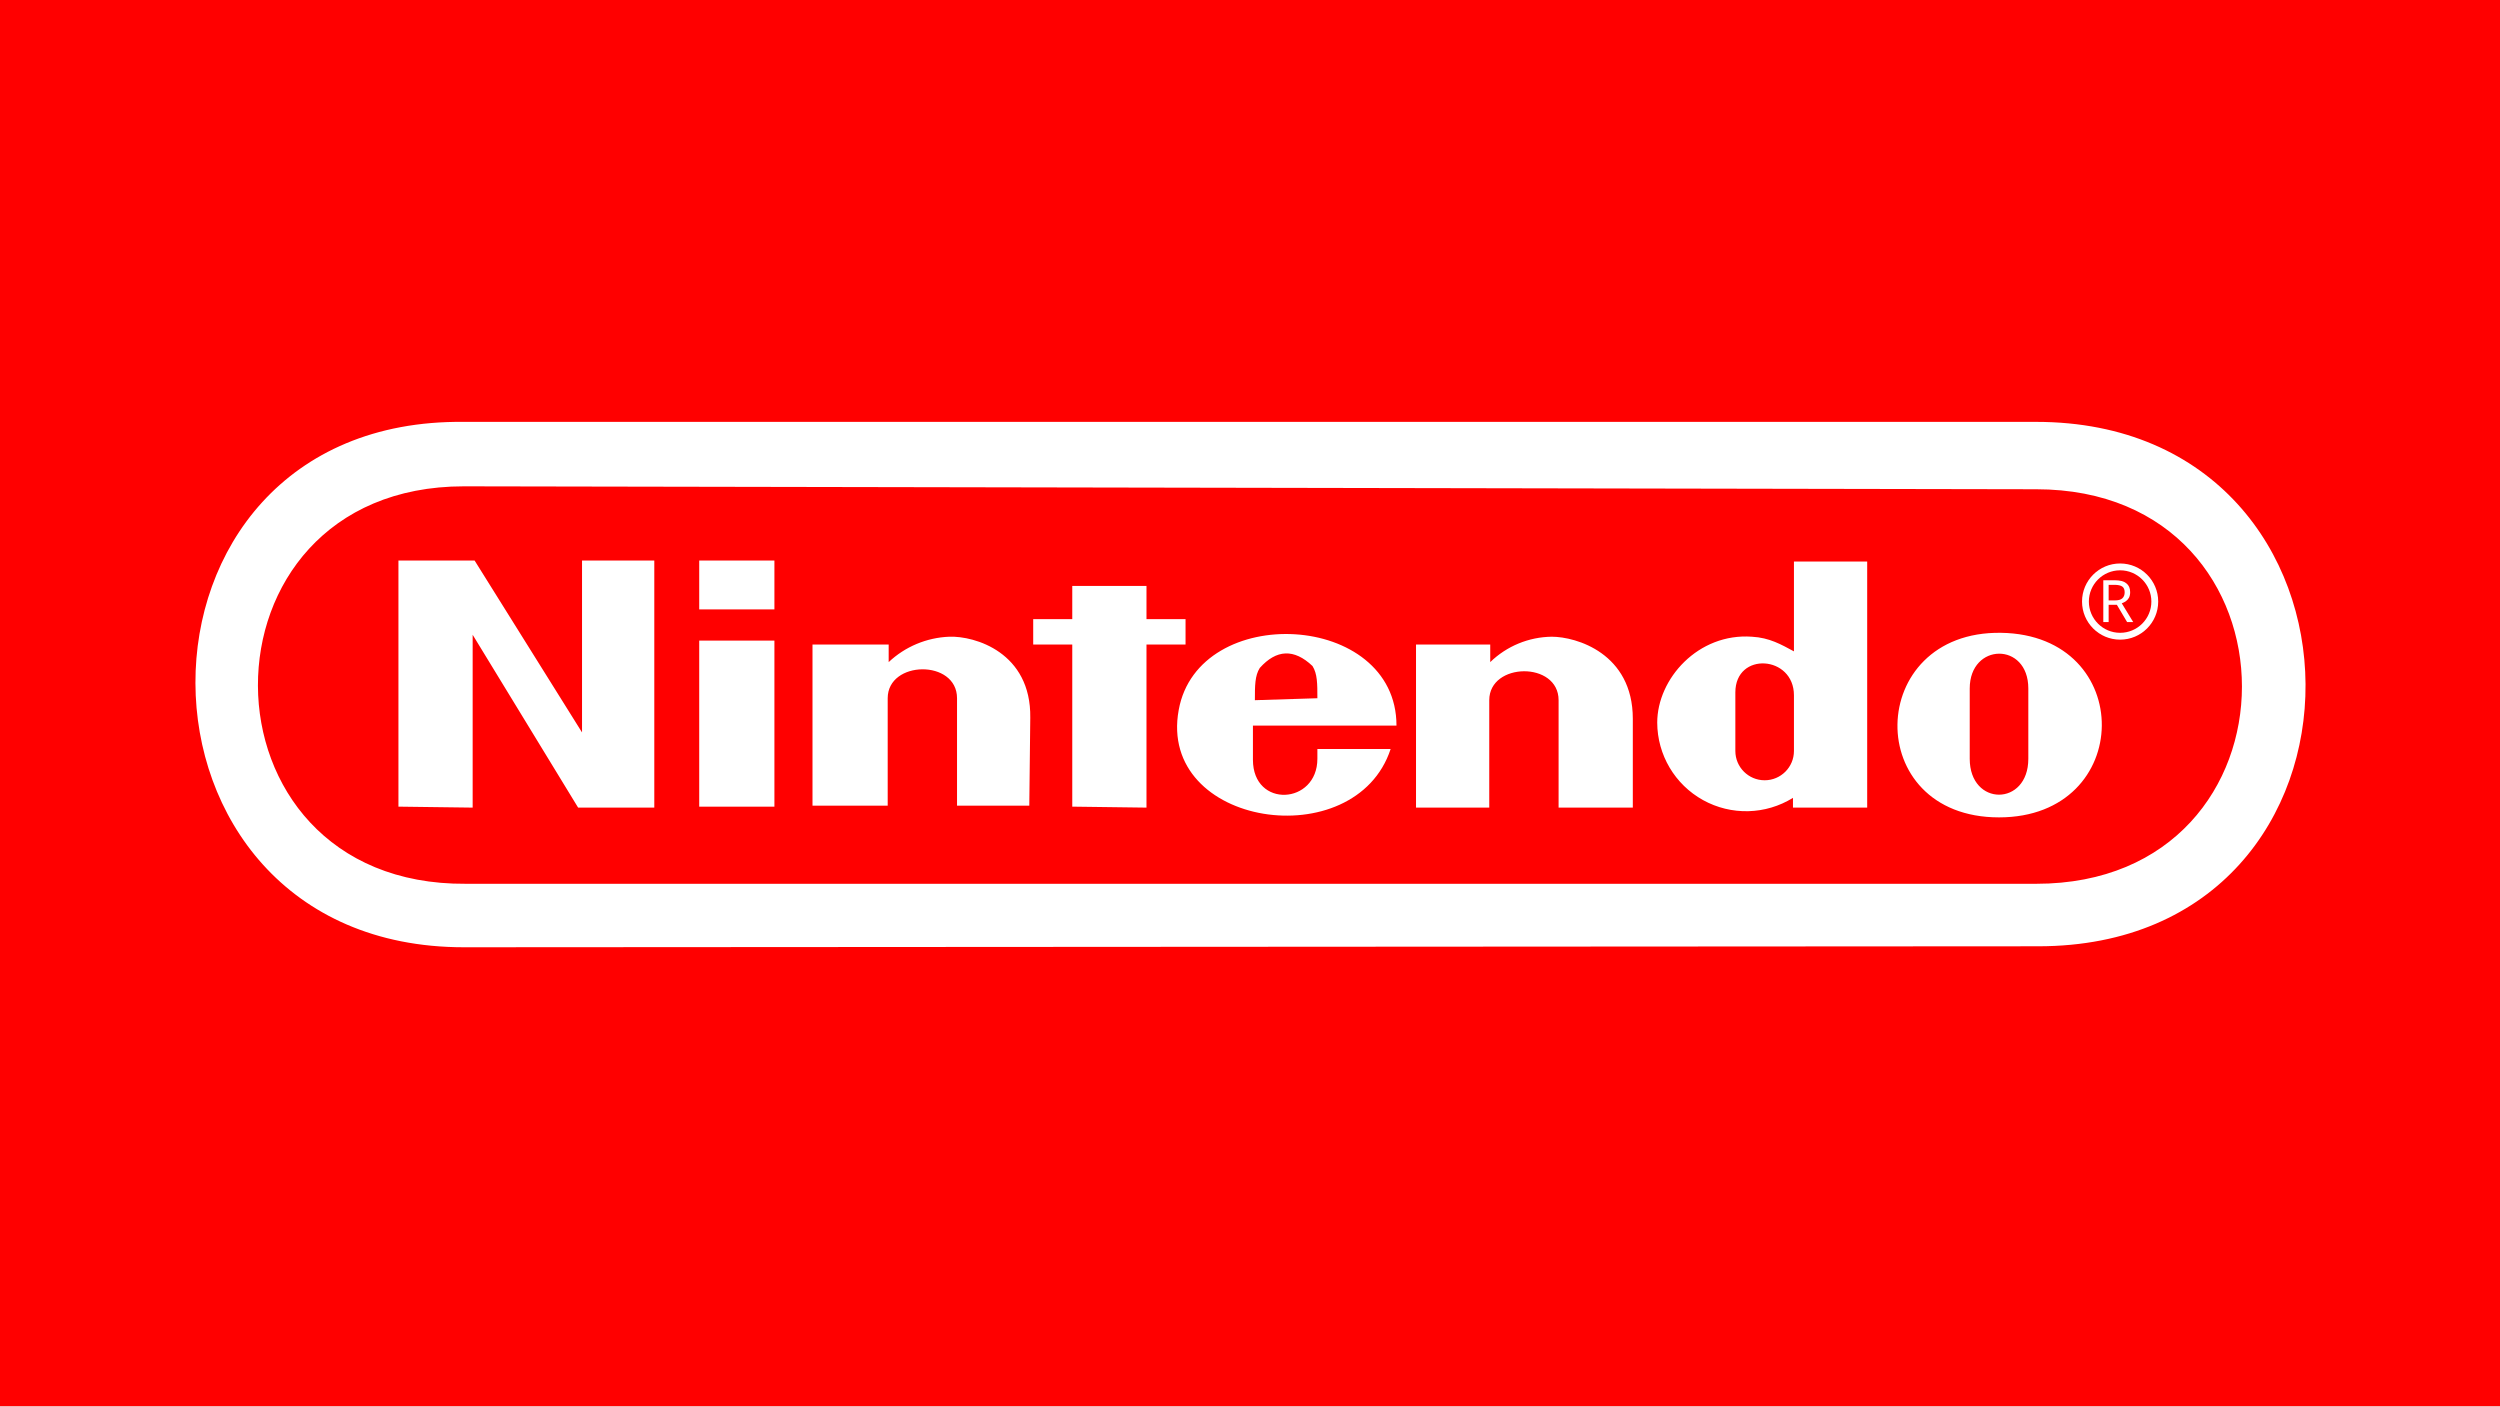
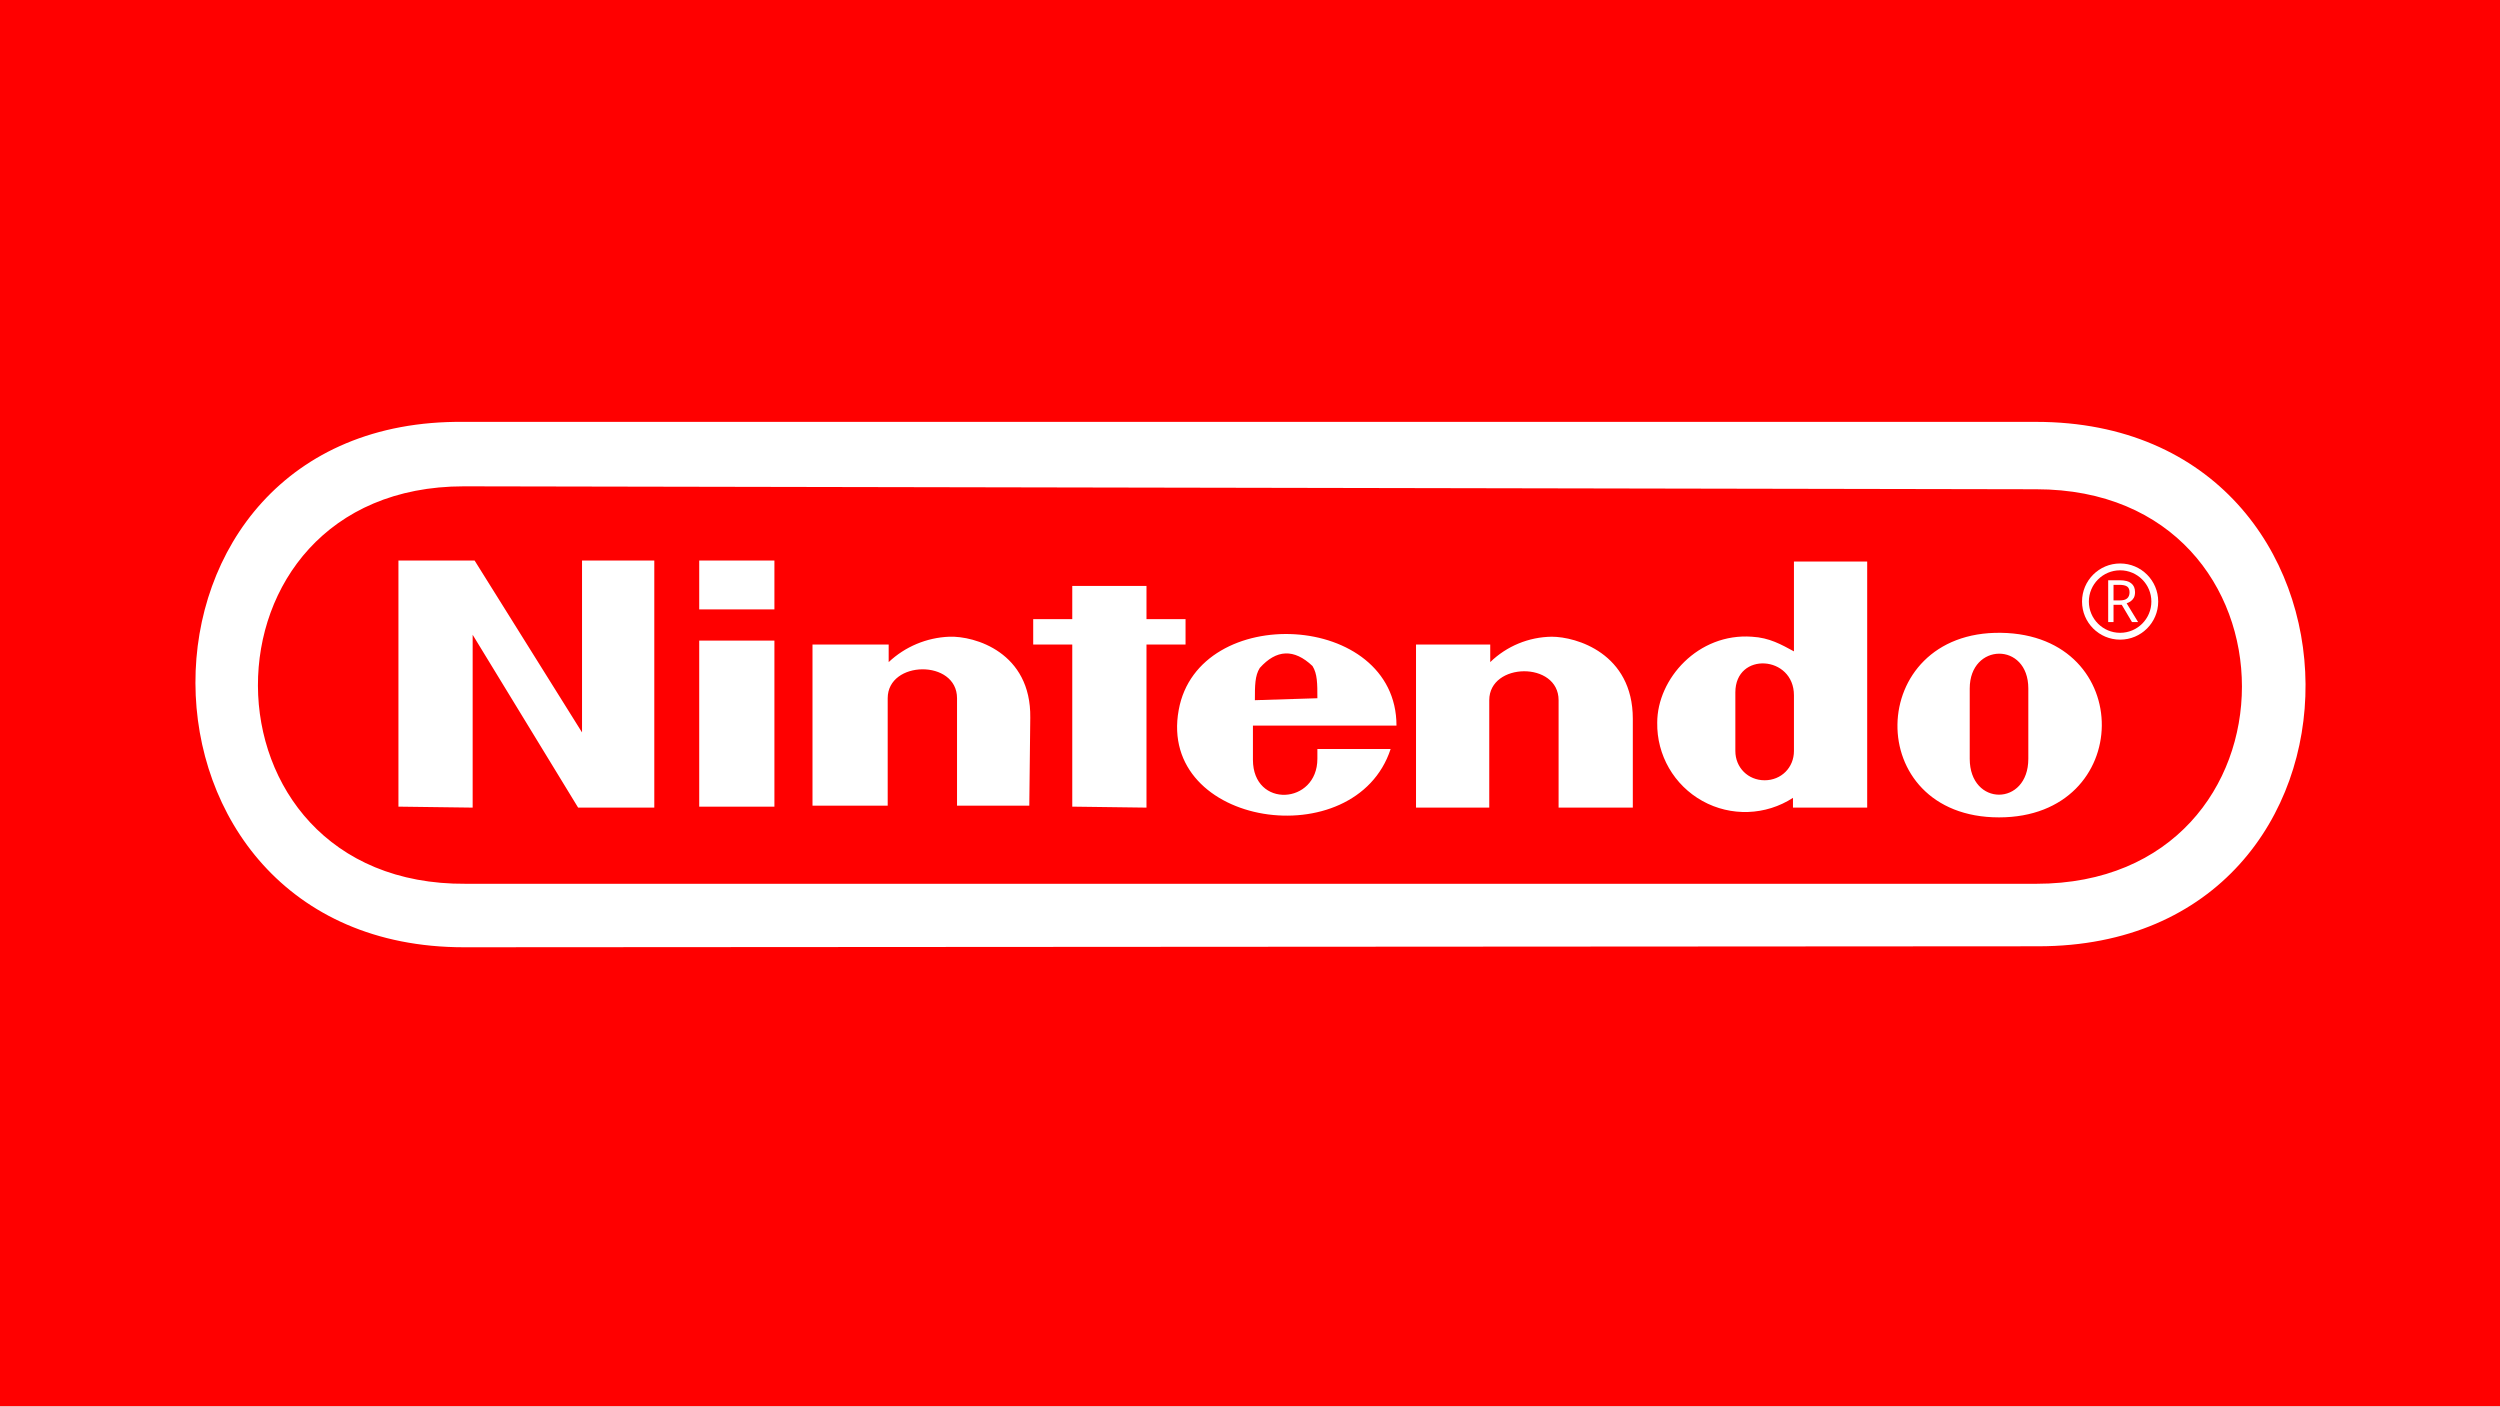
- <svg xmlns="http://www.w3.org/2000/svg" baseProfile="tiny" version="1.2" viewBox="0 0 256 144">
+ <svg xmlns="http://www.w3.org/2000/svg" viewBox="0 0 256 144">
  <path fill="red" d="M0 0h256v144H0V0z" />
-   <path fill="#FFF" d="M47.5 97c-36.5 0-36.8-54.2 0-53.8h161c36.5 0 37 53.7.2 53.7L47.5 97zm0-47.2c-28.2 0-28.1 40.9.2 40.7h160.8c28.1 0 28.1-40.4 0-40.4l-161-.3zm81 21.9c0-1.5 0-2.5.5-3.3 1.7-1.9 3.5-2 5.4-.2.5.8.5 1.8.5 3.3l-6.4.2zm6.4 5v1c0 4.7-6.6 5.1-6.6.1v-3.5H143c0-11.7-20.3-12.7-22.3-1.6-2.2 12 18.1 15 21.7 4h-7.5zm32.3 6h-7.6v-11c0-4-7.1-3.9-7.1 0v11H145V66h7.6v1.8a9.2 9.2 0 0 1 6.3-2.6c2.5 0 8.3 1.7 8.3 8.4v9.1zm-61.8-.2H98v-11c0-4-7.1-3.9-7.1 0v11h-7.7V66H91v1.8a9.6 9.6 0 0 1 6.2-2.6c2.6-.1 8.4 1.6 8.3 8.3l-.1 9zm78.3-25h7.5v25.2h-7.6v-1a9.1 9.1 0 0 1-13.9-7.7c0-4.5 4.2-9.2 9.7-8.8 1.8.1 3 .8 4.3 1.5v-9.2zm0 16.7v-3c0-4.1-6-4.5-6-.3v6a3 3 0 0 0 6 0v-2.7zm24 3.5c0 4.9-6 4.9-6 0v-7.2c0-4.7 6-4.8 6 0v7.2zm-3 6c13.9 0 14.1-18.7.2-18.9-13.9-.2-14.3 18.9-.2 18.9zM71.6 62.4v-5h7.7v5h-7.7zm0 20.2v-17h7.7v17h-7.7zm38.2 0V66h-4v-2.6h4V60h7.6v3.4h4V66h-4v16.7l-7.6-.1zm-69 0V57.4h7.8l11 17.6V57.4H67v25.3h-7.8L48.4 65v17.7l-7.6-.1z" />
+   <path fill="#FFF" d="M47.5 97c-36.5 0-36.8-54.2 0-53.8h161c36.5 0 37 53.7.2 53.7L47.5 97zm0-47.2c-28.2 0-28.1 40.9.2 40.7h160.8c28.1 0 28.1-40.4 0-40.4l-161-.3zm81 21.9c0-1.5 0-2.5.5-3.3 1.7-1.9 3.5-2 5.4-.2.5.8.5 1.8.5 3.3l-6.4.2zm6.4 5v1c0 4.7-6.6 5.1-6.6.1v-3.5H143c0-11.7-20.3-12.7-22.3-1.6-2.2 12 18.1 15 21.7 4h-7.5zm32.3 6h-7.6v-11c0-4-7.1-3.9-7.1 0v11H145V66h7.6v1.8a9.2 9.2 0 0 1 6.3-2.6c2.5 0 8.3 1.7 8.3 8.4v9.1zm-61.8-.2H98v-11c0-4-7.1-3.9-7.1 0v11h-7.7V66H91v1.8a9.6 9.6 0 0 1 6.2-2.6c2.6-.1 8.4 1.6 8.3 8.3l-.1 9zm78.3-25h7.5v25.2h-7.6v-1a9 9 0 0 1-13.9-7.7c0-4.5 4.2-9.2 9.7-8.8 1.8.1 3 .8 4.3 1.5v-9.2zm0 16.7v-3c0-4.1-6-4.5-6-.3v6c0 1.7 1.3 3 3 3s3-1.3 3-3v-2.7zm24 3.5c0 4.9-6 4.9-6 0v-7.2c0-4.7 6-4.8 6 0v7.2zm-3 6c13.9 0 14.1-18.7.2-18.9-13.9-.2-14.3 18.9-.2 18.9zM71.6 62.4v-5h7.7v5h-7.7zm0 20.2v-17h7.7v17h-7.7zm38.2 0V66h-4v-2.6h4V60h7.6v3.4h4V66h-4v16.7l-7.6-.1zm-69 0V57.4h7.8l11 17.6V57.4H67v25.3h-7.8L48.4 65v17.7l-7.6-.1z" />
  <circle cx="217.1" cy="61.6" r="3.9" fill="#FFF" />
  <circle cx="217.1" cy="61.6" r="3.2" fill="red" />
-   <text fill="#FFF" font-family="sans-serif" font-size="6" transform="translate(214.8 63.7)">R</text>
+   <text fill="#FFF" font-family="Tahoma" font-size="6" transform="translate(215.3 63.7)">R</text>
</svg>
